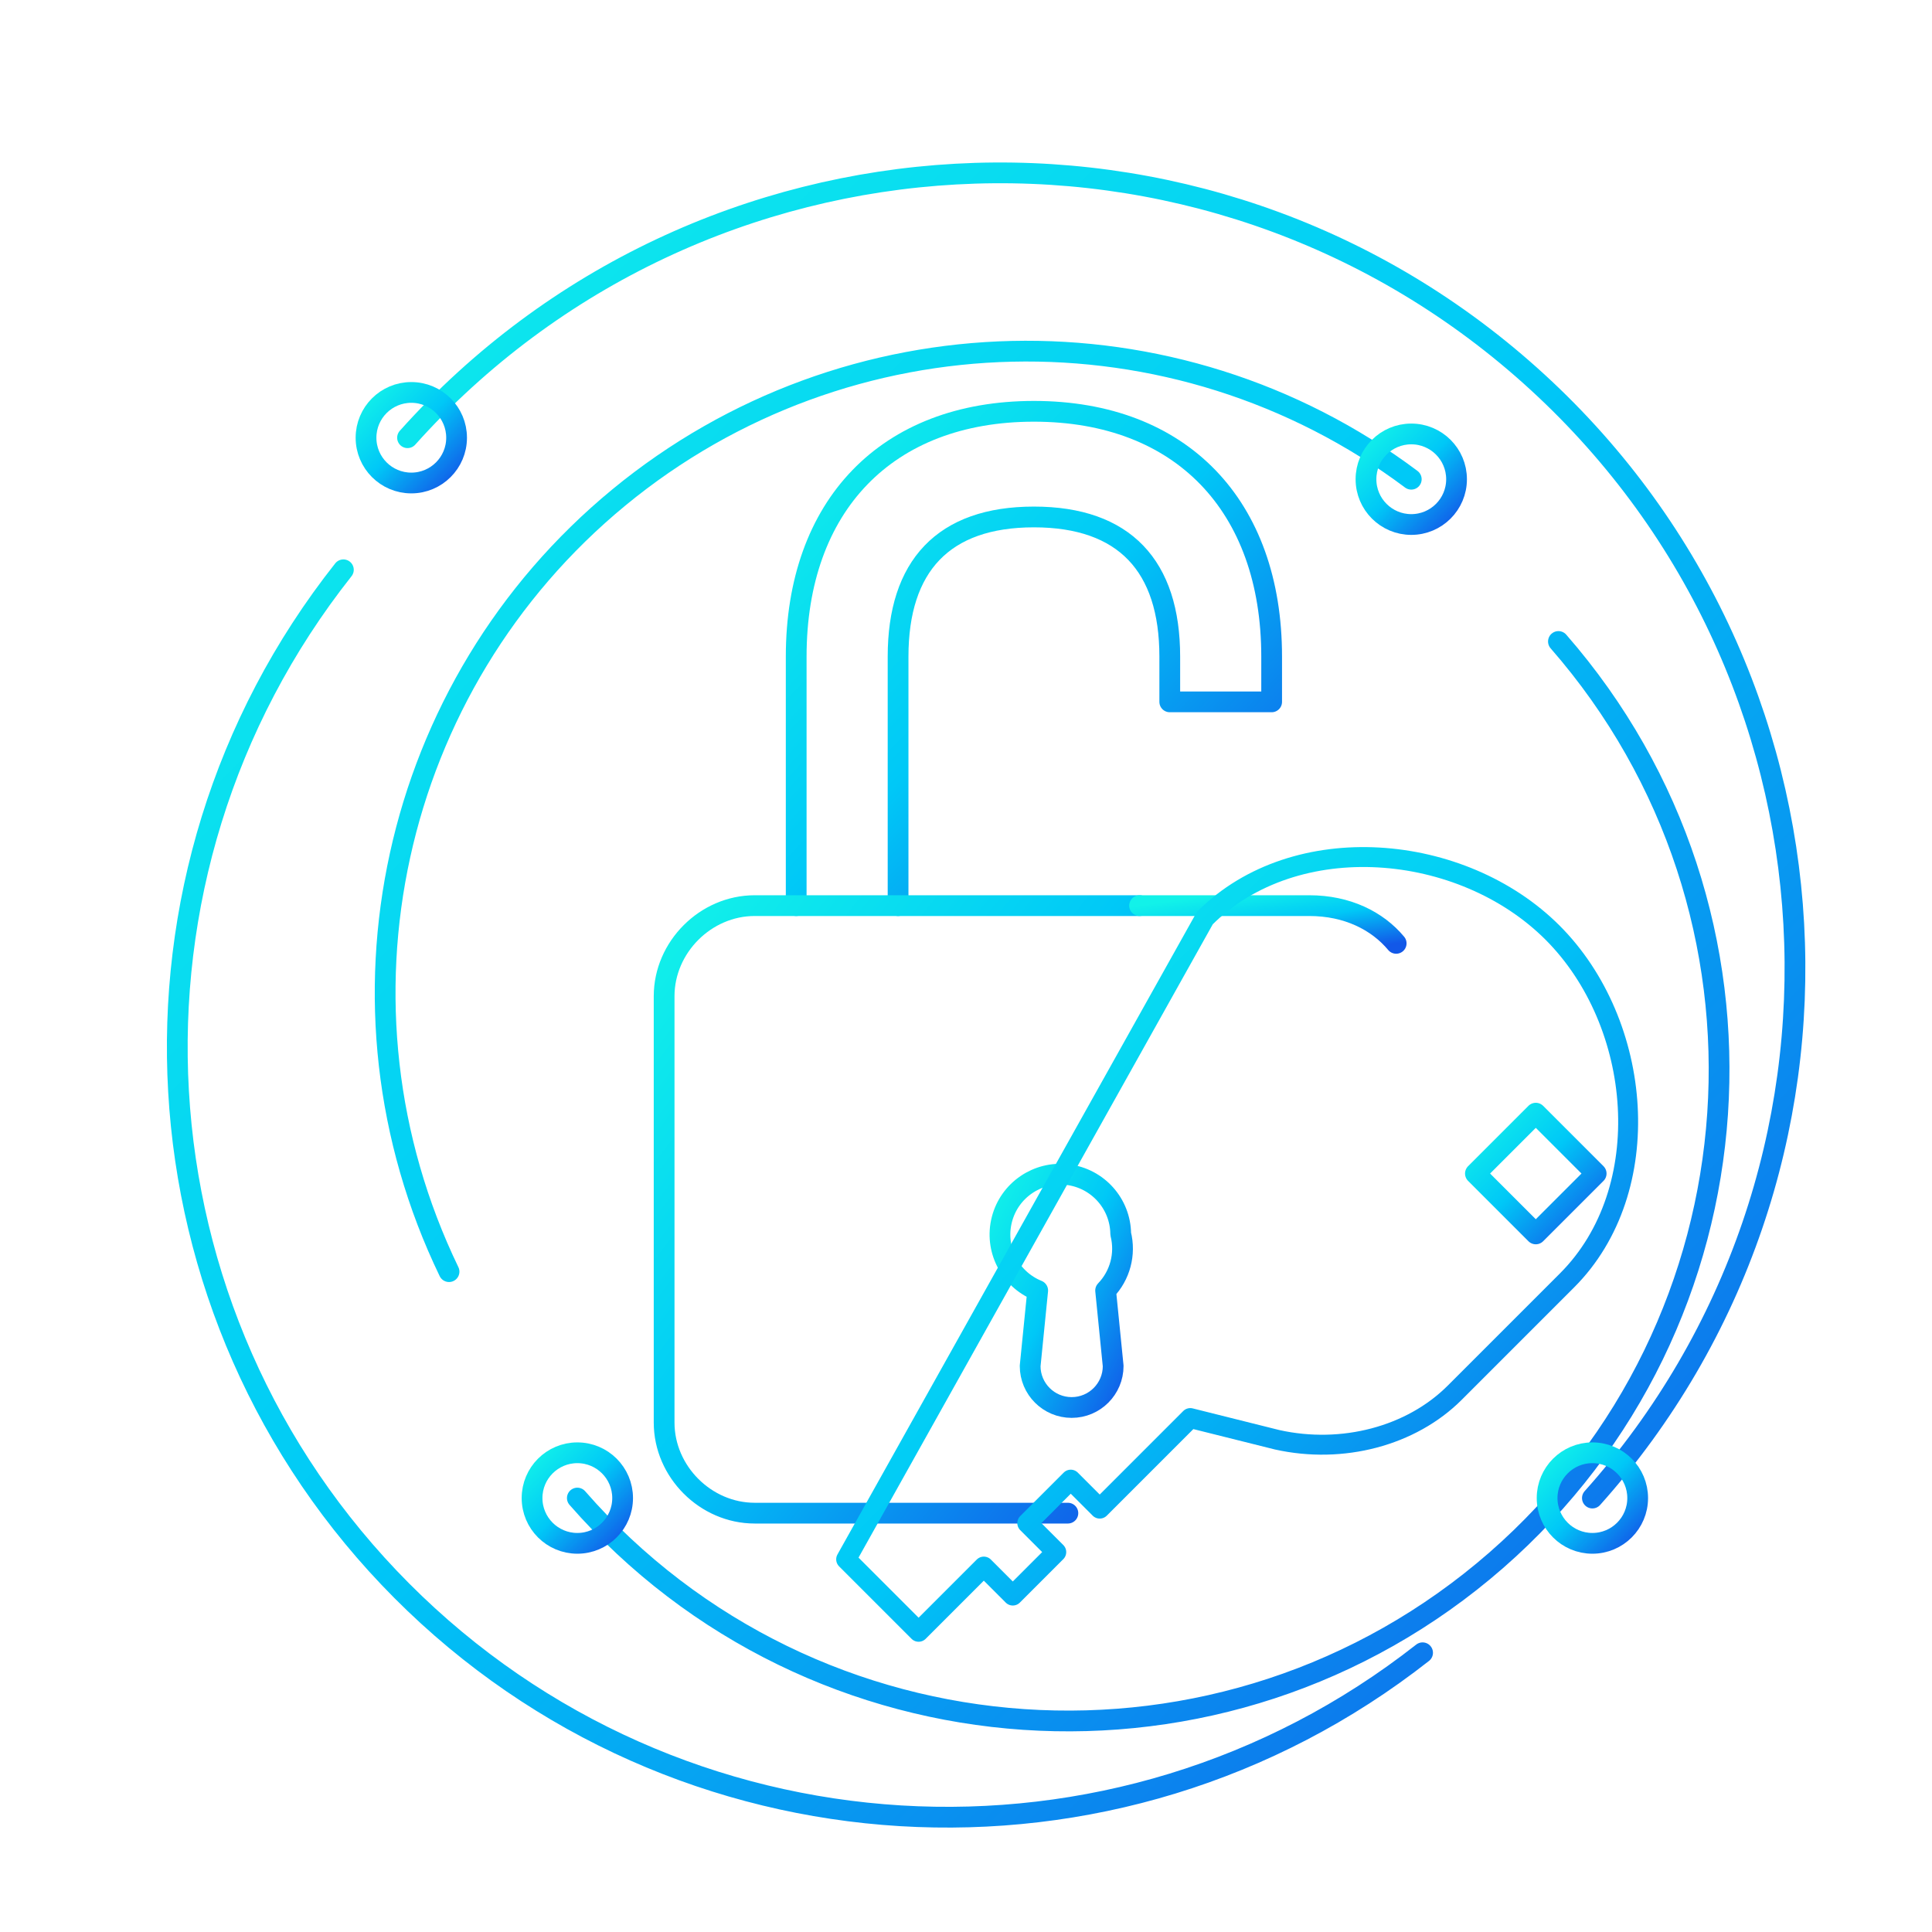
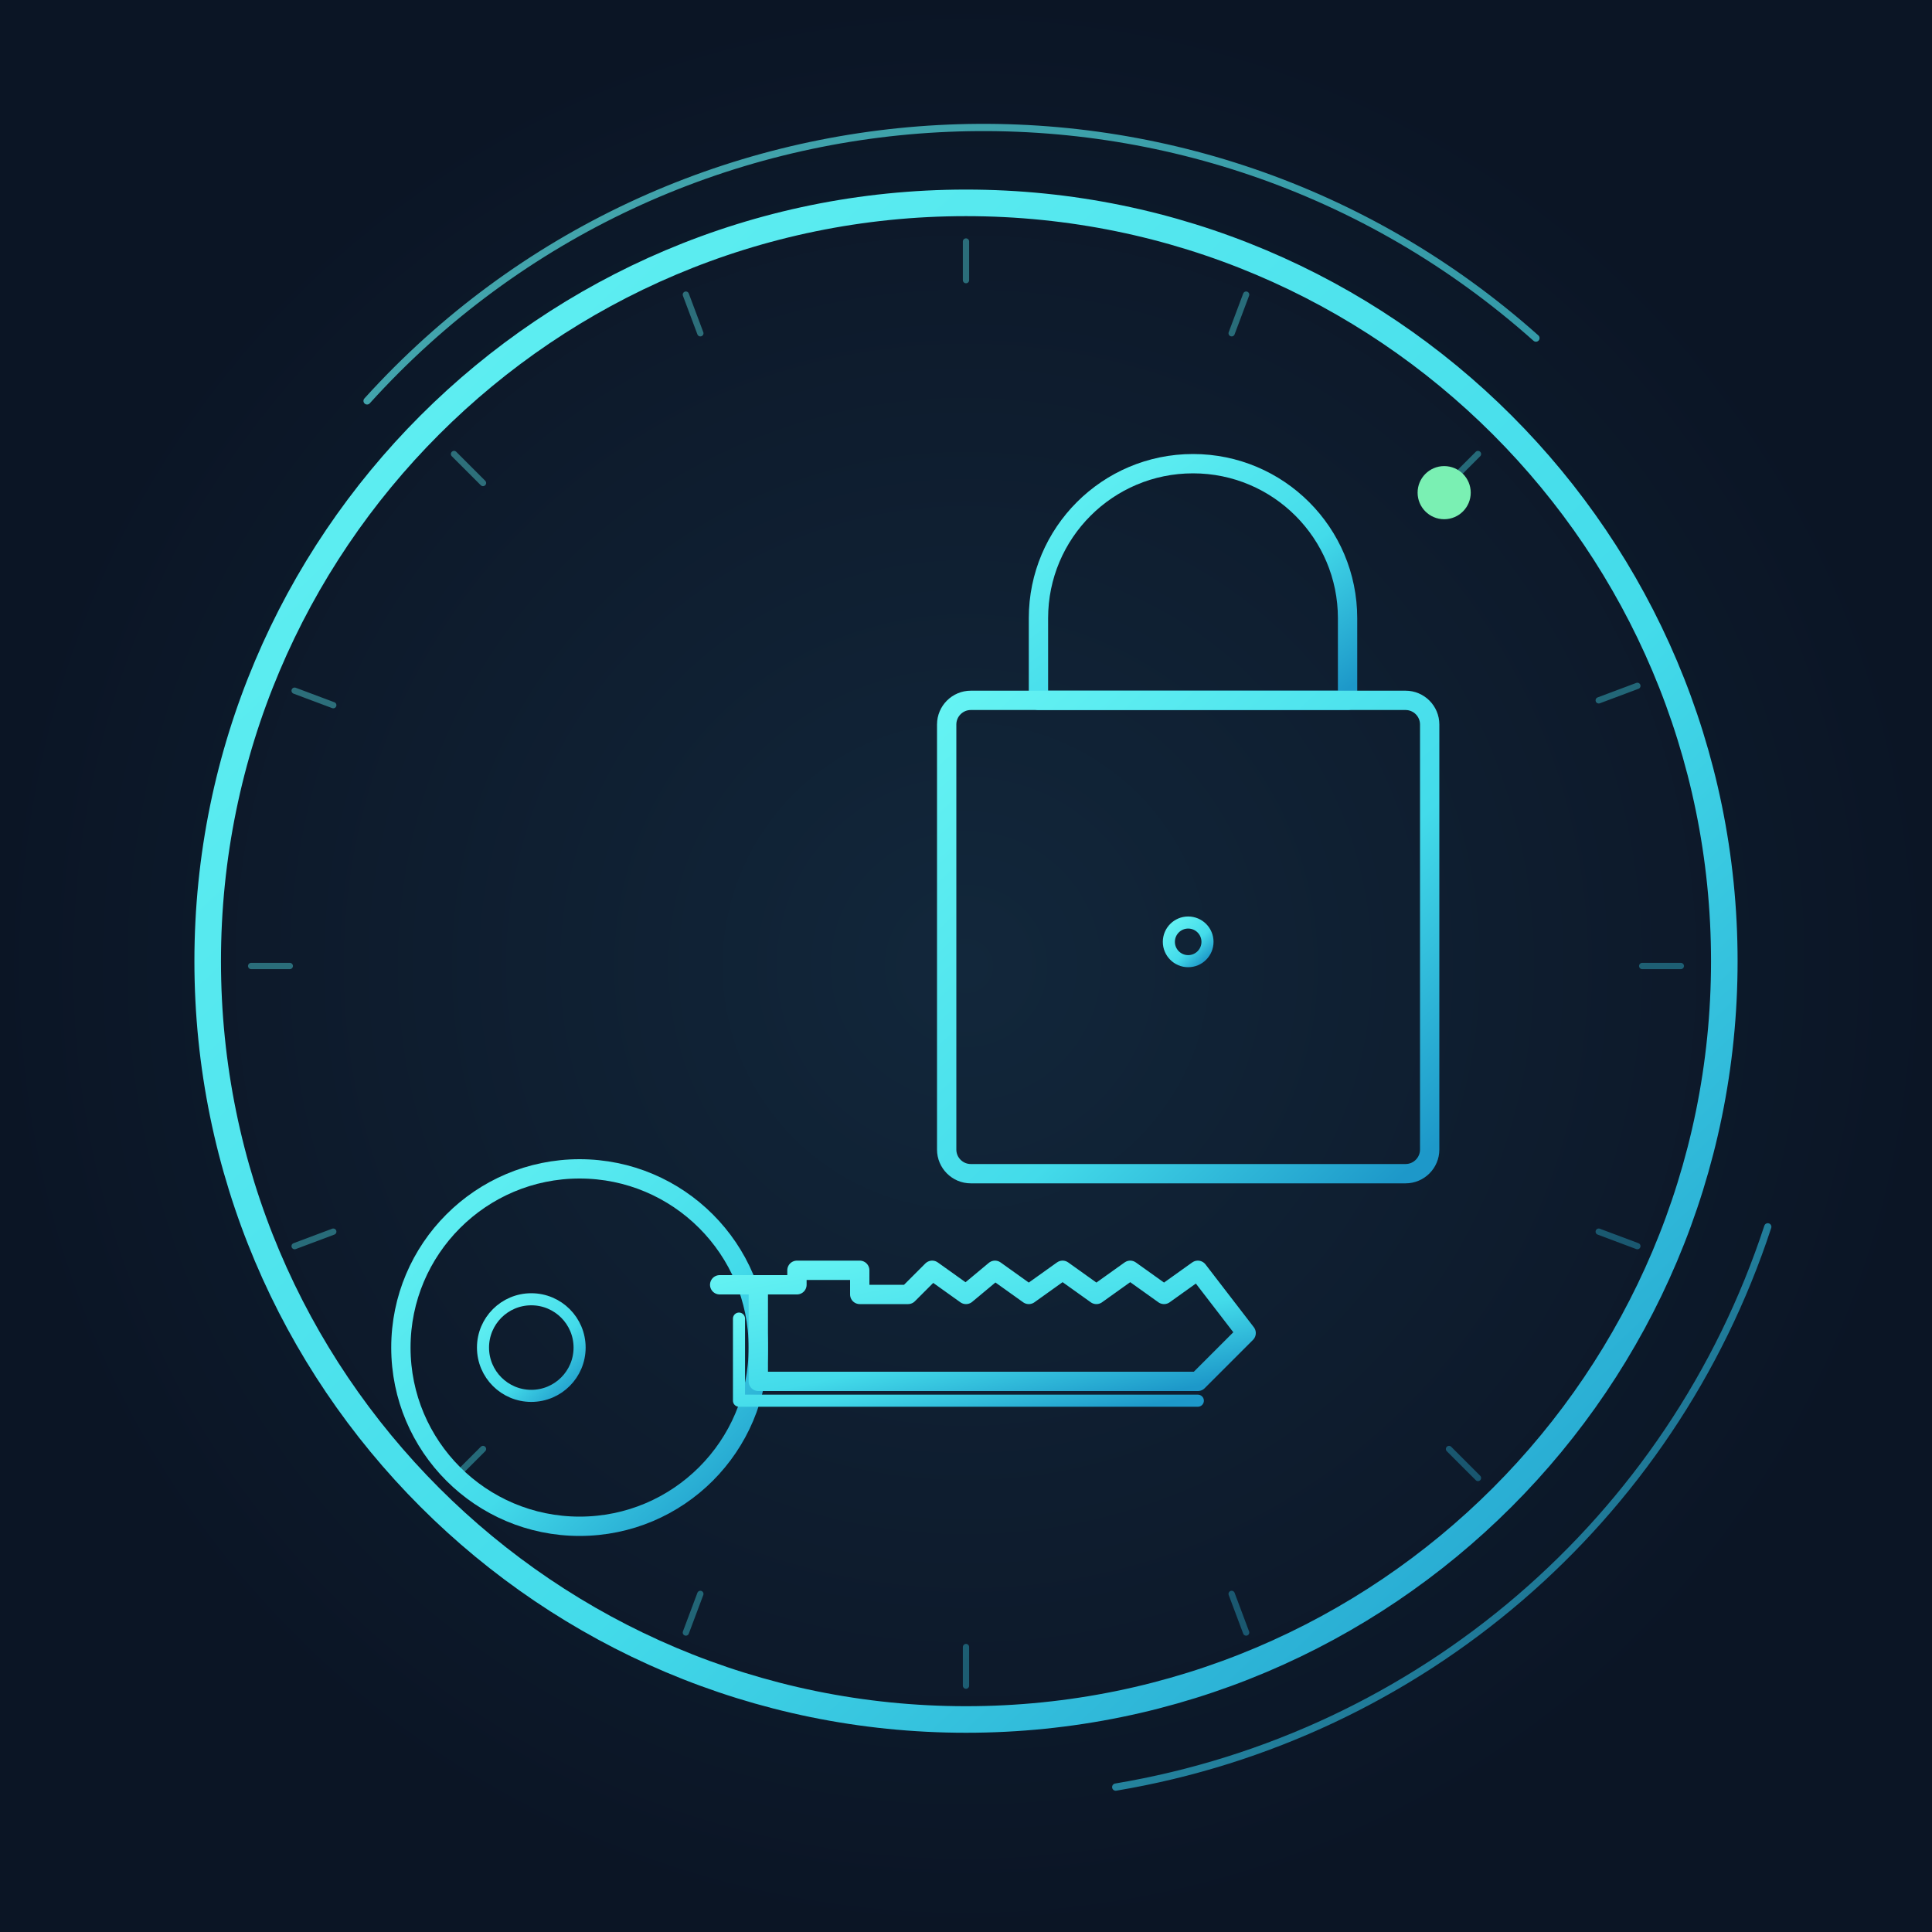
- <svg xmlns="http://www.w3.org/2000/svg" viewBox="0 0 512 512" role="img" aria-label="iKey 智慧鎖與鑰匙標誌">
+ <svg xmlns="http://www.w3.org/2000/svg" viewBox="0 0 400 400" role="img" aria-label="iKey 藍綠色圓環掛鎖與水平鑰匙">
  <defs>
-     <linearGradient id="neon" x1="0" y1="0" x2="1" y2="1">
-       <stop stop-color="#12f2e9" />
-       <stop offset=".48" stop-color="#00c8f7" />
-       <stop offset="1" stop-color="#1258e8" />
+     <linearGradient id="cyan" x1="0" y1="0" x2=".95" y2="1">
+       <stop stop-color="#65f3f3" />
+       <stop offset=".62" stop-color="#43dbea" />
+       <stop offset="1" stop-color="#1d98c9" />
    </linearGradient>
+     <radialGradient id="bg">
+       <stop stop-color="#12273b" />
+       <stop offset="1" stop-color="#0b1525" />
+     </radialGradient>
  </defs>
-   <g fill="none" stroke="url(#neon)" stroke-width="5.5" stroke-linecap="round" stroke-linejoin="round">
-     <path d="M108 116A204 204 0 0 1 422 397M91 151A204 204 0 0 0 377 438M413 170A170 170 0 0 1 153 397M119 337A170 170 0 0 1 374 127" />
-     <circle cx="109" cy="116" r="12" />
-     <circle cx="374" cy="127" r="12" />
-     <circle cx="153" cy="397" r="12" />
-     <circle cx="422" cy="397" r="12" />
-     <path d="M211 240V174c0-40 24-65 63-65s63 25 63 65v12h-27v-12c0-24-12-37-36-37s-36 13-36 37v66" />
-     <path d="M302 240H200c-13 0-24 11-24 24v113c0 13 11 24 24 24h83" />
-     <path d="M302 240h45c10 0 18 4 23 10" />
-     <path d="M297 327a16 16 0 1 0-22 15l-2 20a11 11 0 0 0 22 0l-2-20a16 16 0 0 0 4-15Z" />
-     <path d="M368 267c25-25 71-21 96 4 25 25 29 71 4 96l-31 31c-12 12-31 17-49 13l-24-6-25 25-8-8-12 12 8 8-12 12-8-8-18 18-20-20Z" transform="translate(-34 -13) scale(.96)" />
-     <path d="m391 311 16-16 16 16-16 16Z" />
+   <rect width="400" height="400" fill="url(#bg)" />
+   <g fill="none" stroke="url(#cyan)" stroke-linecap="round" stroke-linejoin="round">
+     <circle cx="200" cy="199" r="157" stroke-width="5.5" />
+     <path d="M76 83A172 172 0 0 1 318 70M231 370A172 172 0 0 0 366 254" stroke-width="1.5" opacity=".65" />
+     <g stroke-width="1.3" opacity=".4">
+       <path d="M200 50v8M200 341v8M52 200h8M340 200h8M94 94l6 6M300 300l6 6M94 306l6-6M300 100l6-6M142 61l3 8M255 330l3 8M61 143l8 3M331 255l8 3M258 61l-3 8M145 330l-3 8M61 258l8-3M331 145l8-3" />
+     </g>
+     <path d="M215 145v-17a32 32 0 0 1 64 0v17M215 145h64" stroke-width="4" />
+     <rect x="196" y="145" width="100" height="98" rx="5" stroke-width="4" />
+     <circle cx="246" cy="195" r="4" stroke-width="2.5" />
+     <path d="M246 199v9" stroke-width="2.5" />
+     <circle cx="120" cy="279" r="37" stroke-width="4" />
+     <circle cx="110" cy="279" r="10" stroke-width="2.5" />
+     <path d="M149 266h16v-3h13v5h10l5-5 7 5 6-5 7 5 7-5 7 5 7-5 7 5 7-5 10 13-10 10h-91v-19" stroke-width="4" />
+     <path d="M153 273v17h95" stroke-width="2.5" />
  </g>
+   <circle cx="299" cy="102" r="5.5" fill="#7af0b3" />
</svg>
